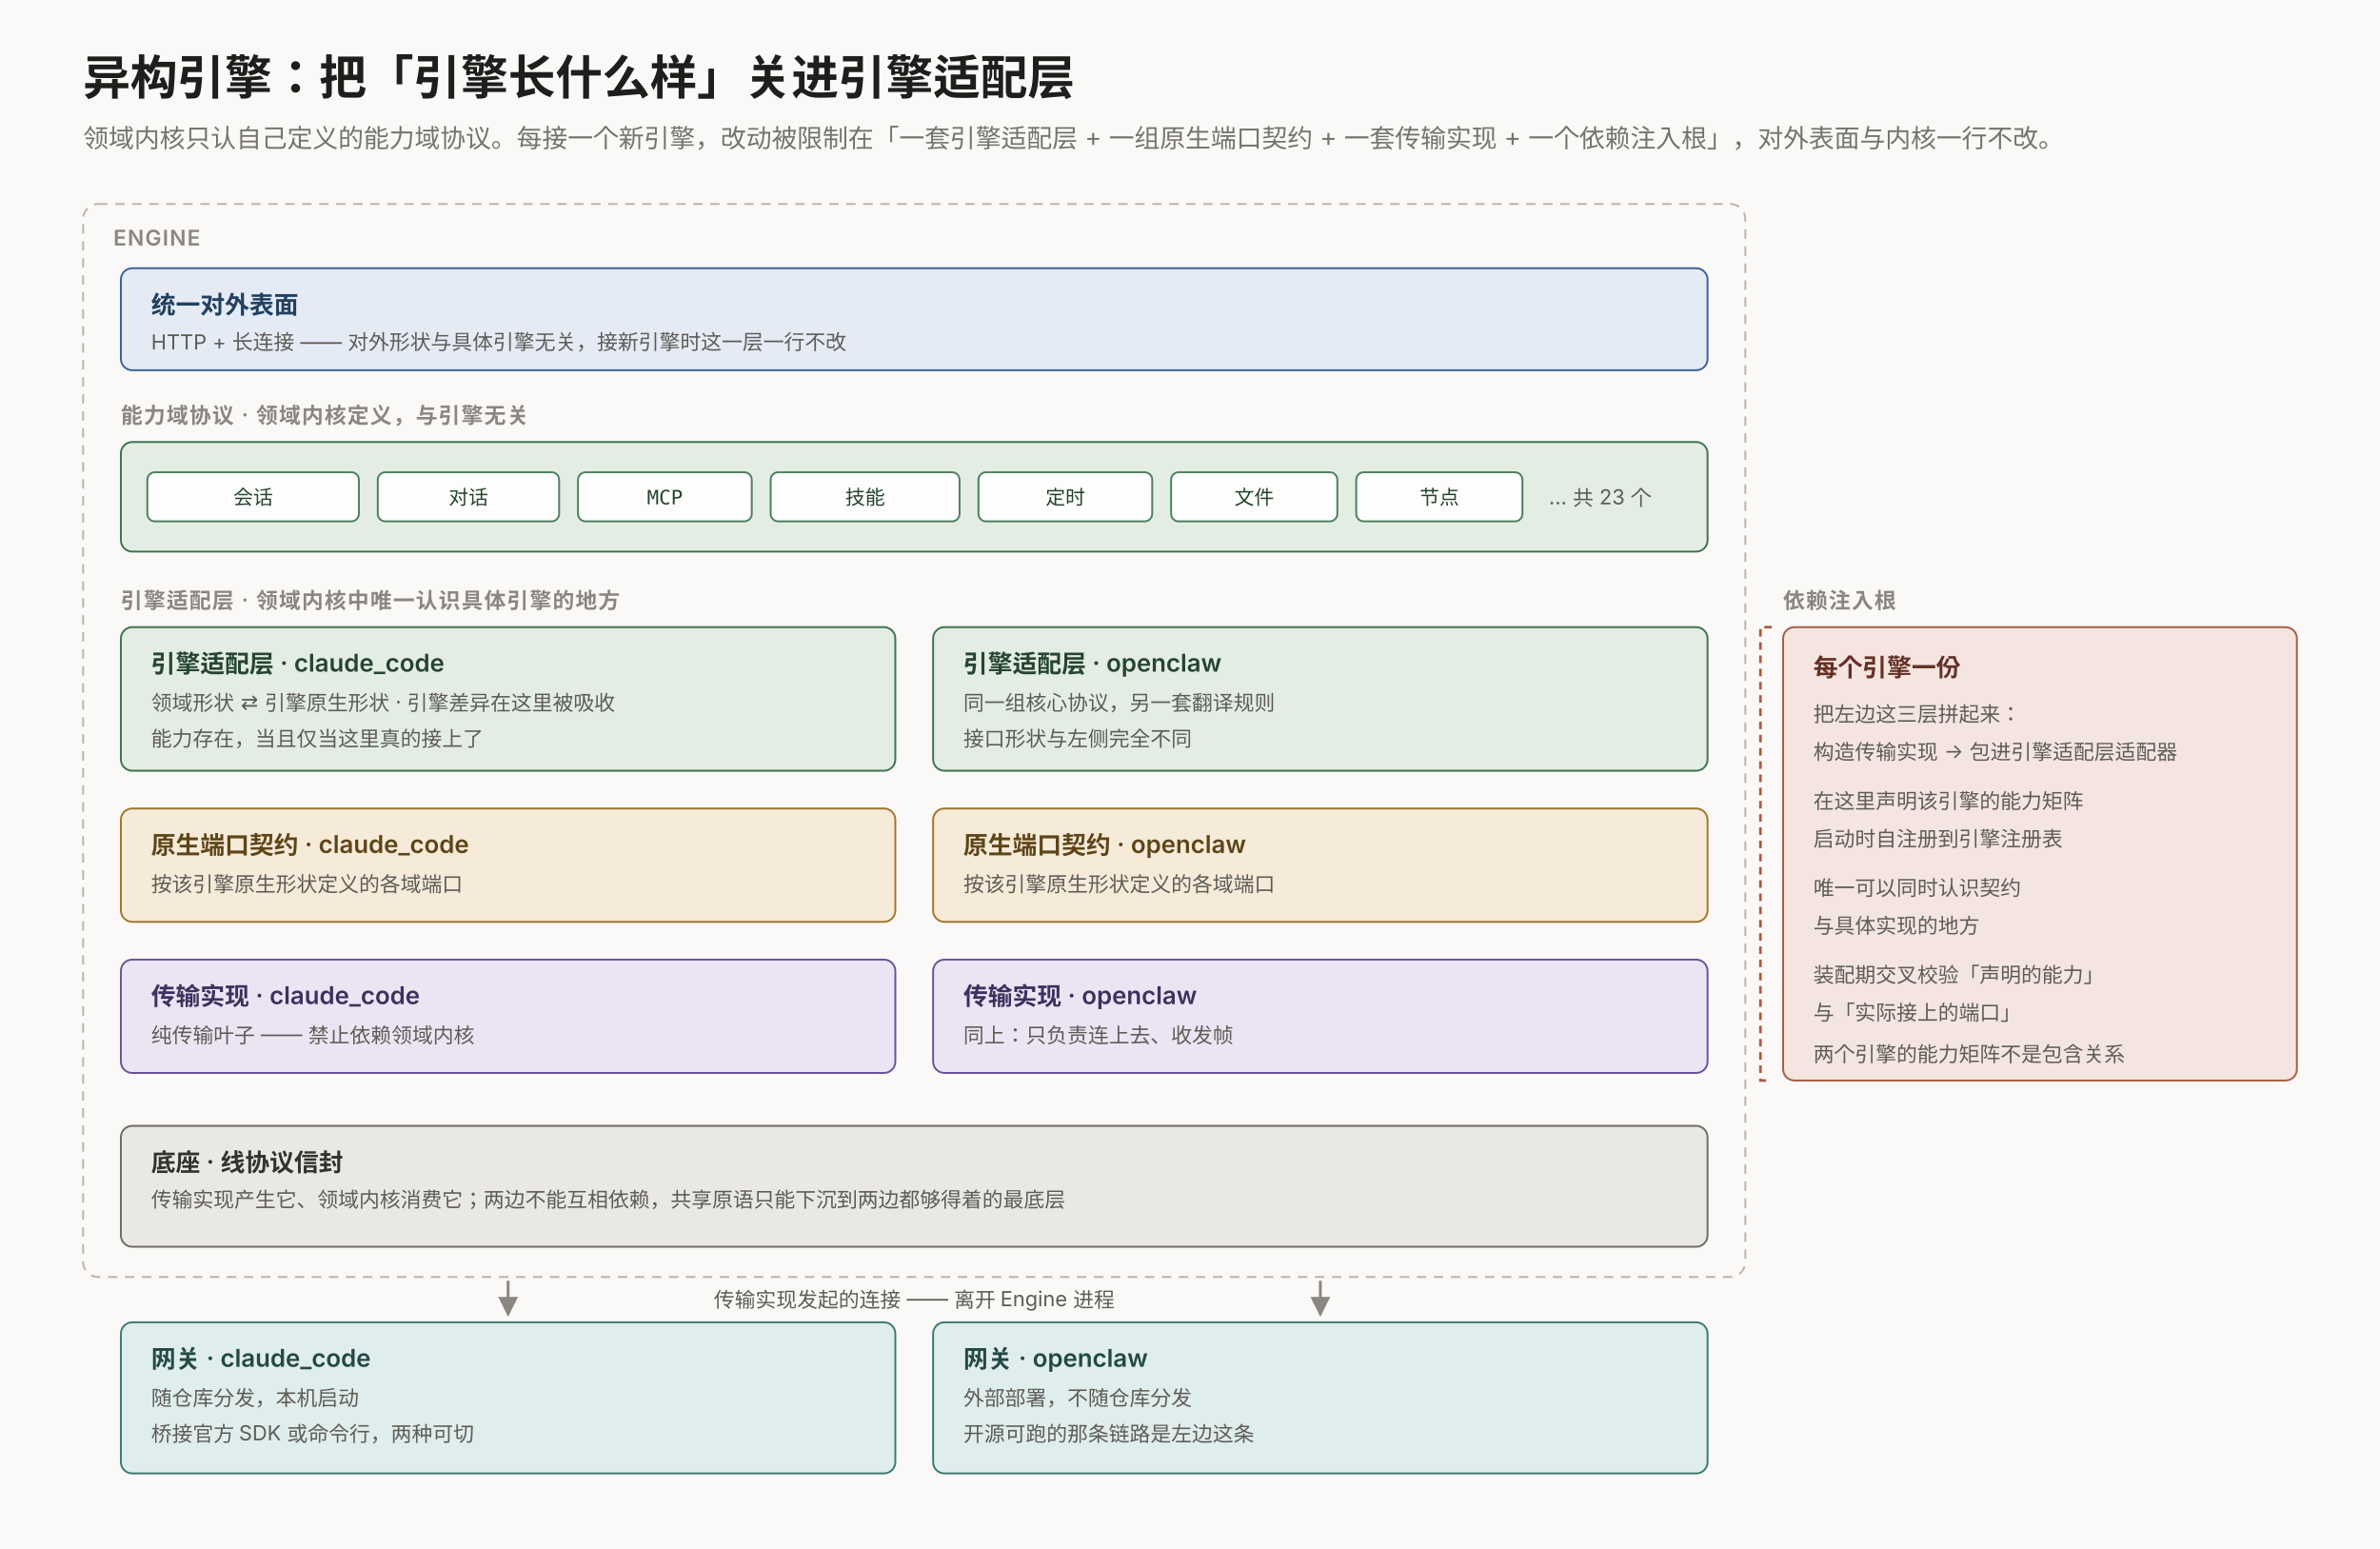
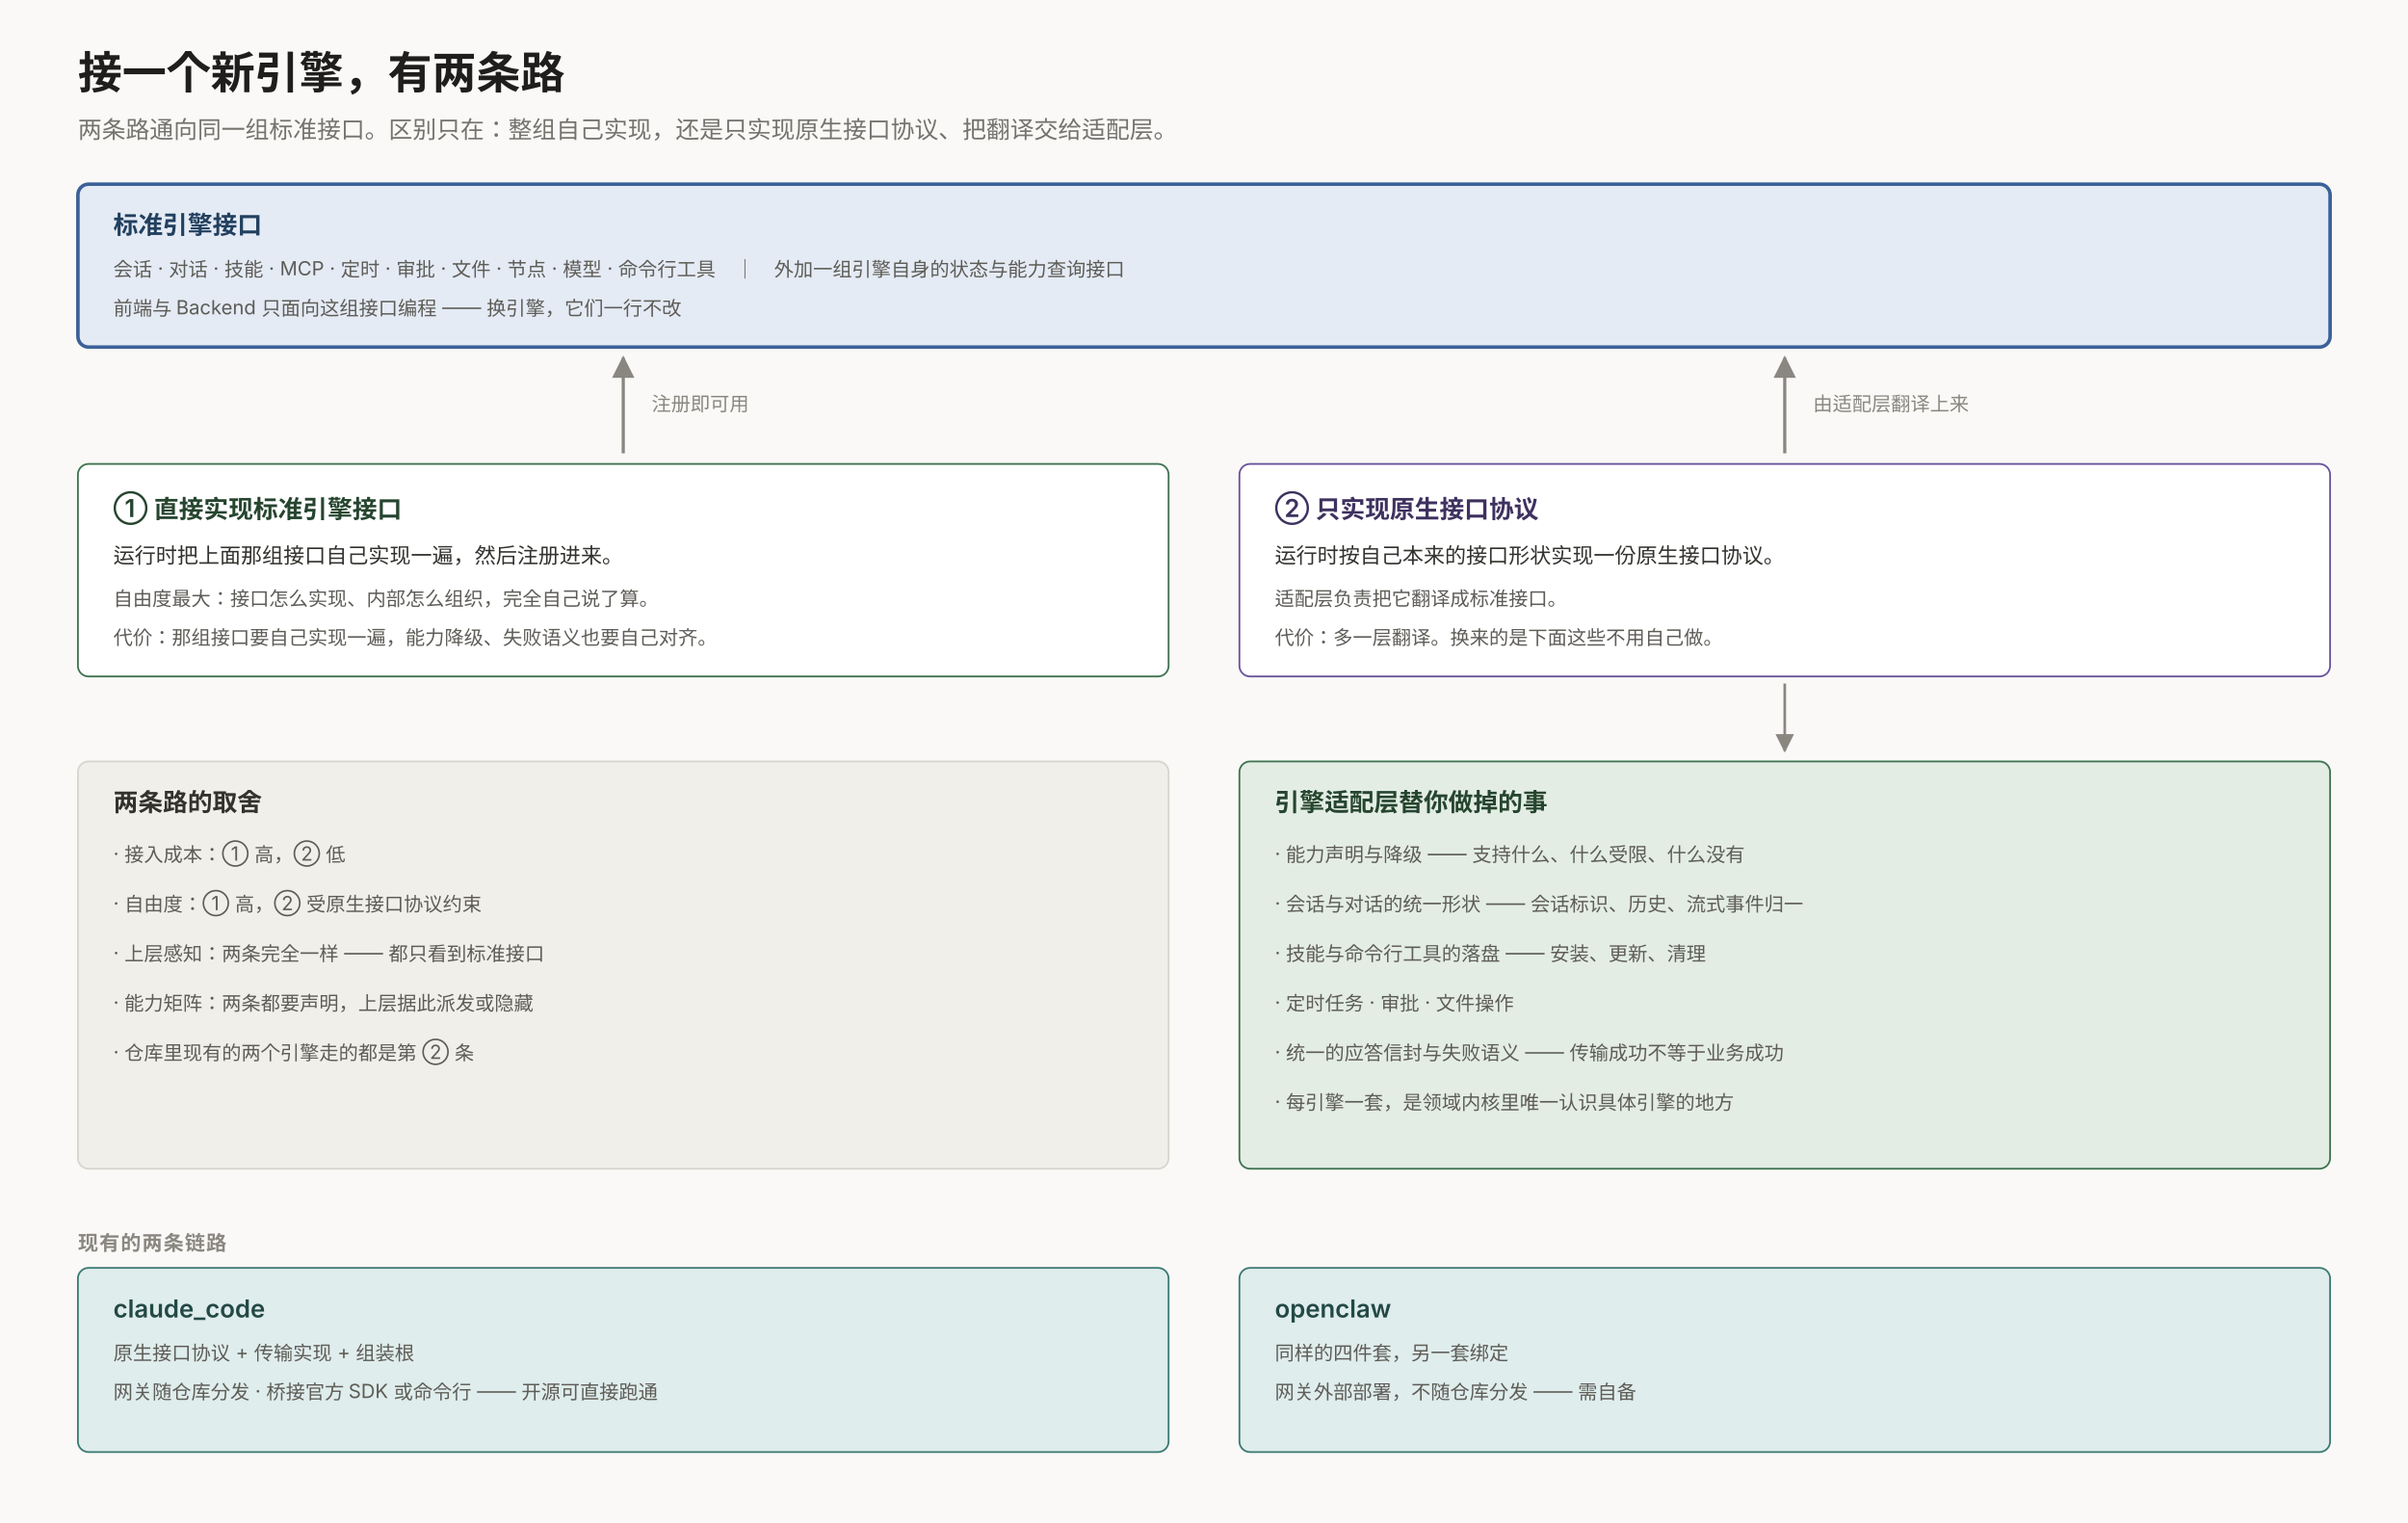
- <svg xmlns="http://www.w3.org/2000/svg" viewBox="0 0 1260 820" width="1260" height="820" role="img" aria-label="异构引擎引擎适配层架构">
+ <svg xmlns="http://www.w3.org/2000/svg" viewBox="0 0 1360 860" width="1360" height="860" role="img" aria-label="two onboarding paths for an engine">
  <style>
    .t{font-family:-apple-system,BlinkMacSystemFont,"Segoe UI","PingFang SC","Hiragino Sans GB","Microsoft YaHei","Noto Sans SC",sans-serif}
-     .m{font-family:"SF Mono","JetBrains Mono",Menlo,Consolas,monospace}
    .title{font-size:25px;font-weight:600;fill:#1F1E1C}
    .sub{font-size:13.5px;fill:#75736E}
-     .bt{font-size:13px;font-weight:600}
-     .bm{font-size:11.5px}
+     .bt{font-size:14px;font-weight:600}
+     .bm{font-size:12px;fill:#33322E}
    .bd{font-size:11px;fill:#5E5C57}
    .lbl{font-size:11.5px;font-weight:600;fill:#8A8781;letter-spacing:.05em}
    .chip{font-size:10.5px}
+     .arw{font-size:11px;fill:#8A8781}
  </style>
-   <rect width="1260" height="820" fill="#FAF9F7" />
+   <rect width="1360" height="860" fill="#FAF9F7" />
  <defs>
-     <marker id="b1" viewBox="0 0 10 10" refX="9" refY="5" markerWidth="7" markerHeight="7" orient="auto">
+     <marker id="m" viewBox="0 0 10 10" refX="9" refY="5" markerWidth="7" markerHeight="7" orient="auto">
      <path d="M 0 0 L 10 5 L 0 10 z" fill="#8A8781" />
    </marker>
  </defs>
  <g class="t">
-     <text x="44" y="50" class="title">异构引擎：把「引擎长什么样」关进引擎适配层</text>
-     <text x="44" y="78" class="sub">领域内核只认自己定义的能力域协议。每接一个新引擎，改动被限制在「一套引擎适配层 + 一组原生端口契约 + 一套传输实现 + 一个依赖注入根」，对外表面与内核一行不改。</text>
-     <rect x="44" y="108" width="880" height="568" rx="8" fill="none" stroke="#B9B5AD" stroke-dasharray="5 4" />
-     <text x="60" y="130" class="lbl">ENGINE</text>
-     <rect x="64" y="142" width="840" height="54" rx="6" fill="#E4EBF5" stroke="#3C6198" />
-     <text x="80" y="166" class="bt" fill="#22405F">统一对外表面</text>
-     <text x="80" y="185" class="bd">HTTP + 长连接 —— 对外形状与具体引擎无关，接新引擎时这一层一行不改</text>
-     <text x="64" y="224" class="lbl">能力域协议 · 领域内核定义，与引擎无关</text>
-     <rect x="64" y="234" width="840" height="58" rx="6" fill="#E3EDE4" stroke="#3F7350" />
-     <g class="m chip" fill="#26452F">
-       <rect x="78" y="250" width="112" height="26" rx="4" fill="#FFFFFF" stroke="#3F7350" opacity="0.9" />
-       <text x="134" y="267" text-anchor="middle">会话</text>
-       <rect x="200" y="250" width="96" height="26" rx="4" fill="#FFFFFF" stroke="#3F7350" opacity="0.9" />
-       <text x="248" y="267" text-anchor="middle">对话</text>
-       <rect x="306" y="250" width="92" height="26" rx="4" fill="#FFFFFF" stroke="#3F7350" opacity="0.9" />
-       <text x="352" y="267" text-anchor="middle">MCP</text>
-       <rect x="408" y="250" width="100" height="26" rx="4" fill="#FFFFFF" stroke="#3F7350" opacity="0.9" />
-       <text x="458" y="267" text-anchor="middle">技能</text>
-       <rect x="518" y="250" width="92" height="26" rx="4" fill="#FFFFFF" stroke="#3F7350" opacity="0.9" />
-       <text x="564" y="267" text-anchor="middle">定时</text>
-       <rect x="620" y="250" width="88" height="26" rx="4" fill="#FFFFFF" stroke="#3F7350" opacity="0.9" />
-       <text x="664" y="267" text-anchor="middle">文件</text>
-       <rect x="718" y="250" width="88" height="26" rx="4" fill="#FFFFFF" stroke="#3F7350" opacity="0.9" />
-       <text x="762" y="267" text-anchor="middle">节点</text>
-     </g>
-     <text x="820" y="267" class="bd">… 共 23 个</text>
-     <text x="64" y="322" class="lbl">引擎适配层 · 领域内核中唯一认识具体引擎的地方</text>
-     <rect x="64" y="332" width="410" height="76" rx="6" fill="#E3EDE4" stroke="#3F7350" />
-     <text x="80" y="356" class="bt" fill="#26452F">引擎适配层 · claude_code</text>
-     <text x="80" y="376" class="bd">领域形状 ⇄ 引擎原生形状 · 引擎差异在这里被吸收</text>
-     <text x="80" y="395" class="bd">能力存在，当且仅当这里真的接上了</text>
-     <rect x="494" y="332" width="410" height="76" rx="6" fill="#E3EDE4" stroke="#3F7350" />
-     <text x="510" y="356" class="bt" fill="#26452F">引擎适配层 · openclaw</text>
-     <text x="510" y="376" class="bd">同一组核心协议，另一套翻译规则</text>
-     <text x="510" y="395" class="bd">接口形状与左侧完全不同</text>
-     <rect x="64" y="428" width="410" height="60" rx="6" fill="#F6EBD8" stroke="#A1762E" />
-     <text x="80" y="452" class="bt" fill="#5E4519">原生端口契约 · claude_code</text>
-     <text x="80" y="472" class="bd">按该引擎原生形状定义的各域端口</text>
-     <rect x="494" y="428" width="410" height="60" rx="6" fill="#F6EBD8" stroke="#A1762E" />
-     <text x="510" y="452" class="bt" fill="#5E4519">原生端口契约 · openclaw</text>
-     <text x="510" y="472" class="bd">按该引擎原生形状定义的各域端口</text>
-     <rect x="64" y="508" width="410" height="60" rx="6" fill="#EBE5F3" stroke="#69539B" />
-     <text x="80" y="532" class="bt" fill="#3E315F">传输实现 · claude_code</text>
-     <text x="80" y="552" class="bd">纯传输叶子 —— 禁止依赖领域内核</text>
-     <rect x="494" y="508" width="410" height="60" rx="6" fill="#EBE5F3" stroke="#69539B" />
-     <text x="510" y="532" class="bt" fill="#3E315F">传输实现 · openclaw</text>
-     <text x="510" y="552" class="bd">同上：只负责连上去、收发帧</text>
-     <rect x="64" y="596" width="840" height="64" rx="6" fill="#E9E8E5" stroke="#6E6C66" />
-     <text x="80" y="620" class="bt" fill="#33322E">底座 · 线协议信封</text>
-     <text x="80" y="639" class="bd">传输实现产生它、领域内核消费它；两边不能互相依赖，共享原语只能下沉到两边都够得着的最底层</text>
-     <text x="944" y="322" class="lbl">依赖注入根</text>
-     <path d="M 938 332 L 932 332 L 932 572 L 938 572" fill="none" stroke="#A85C47" stroke-width="1.4" stroke-dasharray="4 3" />
-     <rect x="944" y="332" width="272" height="240" rx="6" fill="#F5E5E0" stroke="#A85C47" />
-     <text x="960" y="358" class="bt" fill="#643127">每个引擎一份</text>
-     <text x="960" y="382" class="bd">把左边这三层拼起来：</text>
-     <text x="960" y="402" class="bd">构造传输实现 → 包进引擎适配层适配器</text>
-     <text x="960" y="428" class="bd">在这里声明该引擎的能力矩阵</text>
-     <text x="960" y="448" class="bd">启动时自注册到引擎注册表</text>
-     <text x="960" y="474" class="bd">唯一可以同时认识契约</text>
-     <text x="960" y="494" class="bd">与具体实现的地方</text>
-     <text x="960" y="520" class="bd">装配期交叉校验「声明的能力」</text>
-     <text x="960" y="540" class="bd">与「实际接上的端口」</text>
-     <text x="960" y="562" class="bd">两个引擎的能力矩阵不是包含关系</text>
-     <line x1="269" y1="678" x2="269" y2="696" stroke="#8A8781" stroke-width="1.5" marker-end="url(#b1)" />
-     <line x1="699" y1="678" x2="699" y2="696" stroke="#8A8781" stroke-width="1.5" marker-end="url(#b1)" />
-     <text x="484" y="692" class="bd" text-anchor="middle">传输实现发起的连接 —— 离开 Engine 进程</text>
-     <rect x="64" y="700" width="410" height="80" rx="6" fill="#DFEDEC" stroke="#3B7A73" />
-     <text x="80" y="724" class="bt" fill="#234945">网关 · claude_code</text>
-     <text x="80" y="744" class="bd">随仓库分发，本机启动</text>
-     <text x="80" y="763" class="bd">桥接官方 SDK 或命令行，两种可切</text>
-     <rect x="494" y="700" width="410" height="80" rx="6" fill="#DFEDEC" stroke="#3B7A73" />
-     <text x="510" y="724" class="bt" fill="#234945">网关 · openclaw</text>
-     <text x="510" y="744" class="bd">外部部署，不随仓库分发</text>
-     <text x="510" y="763" class="bd">开源可跑的那条链路是左边这条</text>
+     <text x="44" y="50" class="title">接一个新引擎，有两条路</text>
+     <text x="44" y="78" class="sub">两条路通向同一组标准接口。区别只在：整组自己实现，还是只实现原生接口协议、把翻译交给适配层。</text>
+     <rect x="44" y="104" width="1272" height="92" rx="6" fill="#E4EBF5" stroke="#3C6198" stroke-width="2" />
+     <text x="64" y="132" class="bt" fill="#22405F">标准引擎接口</text>
+     <text x="64" y="156" class="bd">会话 · 对话 · 技能 · MCP · 定时 · 审批 · 文件 · 节点 · 模型 · 命令行工具　｜　外加一组引擎自身的状态与能力查询接口</text>
+     <text x="64" y="178" class="bd">前端与 Backend 只面向这组接口编程 —— 换引擎，它们一行不改</text>
+     <line x1="352" y1="256" x2="352" y2="202" stroke="#8A8781" stroke-width="1.8" marker-end="url(#m)" />
+     <line x1="1008" y1="256" x2="1008" y2="202" stroke="#8A8781" stroke-width="1.8" marker-end="url(#m)" />
+     <text x="368" y="232" class="arw">注册即可用</text>
+     <text x="1024" y="232" class="arw">由适配层翻译上来</text>
+     <rect x="44" y="262" width="616" height="120" rx="6" fill="#FFFFFF" stroke="#3F7350" />
+     <text x="64" y="292" class="bt" fill="#26452F">① 直接实现标准引擎接口</text>
+     <text x="64" y="318" class="bm">运行时把上面那组接口自己实现一遍，然后注册进来。</text>
+     <text x="64" y="342" class="bd">自由度最大：接口怎么实现、内部怎么组织，完全自己说了算。</text>
+     <text x="64" y="364" class="bd">代价：那组接口要自己实现一遍，能力降级、失败语义也要自己对齐。</text>
+     <rect x="700" y="262" width="616" height="120" rx="6" fill="#FFFFFF" stroke="#69539B" />
+     <text x="720" y="292" class="bt" fill="#3E315F">② 只实现原生接口协议</text>
+     <text x="720" y="318" class="bm">运行时按自己本来的接口形状实现一份原生接口协议。</text>
+     <text x="720" y="342" class="bd">适配层负责把它翻译成标准接口。</text>
+     <text x="720" y="364" class="bd">代价：多一层翻译。换来的是下面这些不用自己做。</text>
+     <line x1="1008" y1="386" x2="1008" y2="424" stroke="#8A8781" stroke-width="1.5" marker-end="url(#m)" />
+     <rect x="700" y="430" width="616" height="230" rx="6" fill="#E3EDE4" stroke="#3F7350" />
+     <text x="720" y="458" class="bt" fill="#26452F">引擎适配层替你做掉的事</text>
+     <text x="720" y="486" class="bd">· 能力声明与降级 —— 支持什么、什么受限、什么没有</text>
+     <text x="720" y="514" class="bd">· 会话与对话的统一形状 —— 会话标识、历史、流式事件归一</text>
+     <text x="720" y="542" class="bd">· 技能与命令行工具的落盘 —— 安装、更新、清理</text>
+     <text x="720" y="570" class="bd">· 定时任务 · 审批 · 文件操作</text>
+     <text x="720" y="598" class="bd">· 统一的应答信封与失败语义 —— 传输成功不等于业务成功</text>
+     <text x="720" y="626" class="bd">· 每引擎一套，是领域内核里唯一认识具体引擎的地方</text>
+     <rect x="44" y="430" width="616" height="230" rx="6" fill="#F1EFEA" stroke="#D8D5CF" />
+     <text x="64" y="458" class="bt" fill="#33322E">两条路的取舍</text>
+     <text x="64" y="486" class="bd">· 接入成本：① 高，② 低</text>
+     <text x="64" y="514" class="bd">· 自由度：① 高，② 受原生接口协议约束</text>
+     <text x="64" y="542" class="bd">· 上层感知：两条完全一样 —— 都只看到标准接口</text>
+     <text x="64" y="570" class="bd">· 能力矩阵：两条都要声明，上层据此派发或隐藏</text>
+     <text x="64" y="598" class="bd">· 仓库里现有的两个引擎走的都是第 ② 条</text>
+     <text x="44" y="706" class="lbl">现有的两条链路</text>
+     <rect x="44" y="716" width="616" height="104" rx="6" fill="#DFEDEC" stroke="#3B7A73" />
+     <text x="64" y="744" class="bt" fill="#234945">claude_code</text>
+     <text x="64" y="768" class="bd">原生接口协议 + 传输实现 + 组装根</text>
+     <text x="64" y="790" class="bd">网关随仓库分发 · 桥接官方 SDK 或命令行 —— 开源可直接跑通</text>
+     <rect x="700" y="716" width="616" height="104" rx="6" fill="#DFEDEC" stroke="#3B7A73" />
+     <text x="720" y="744" class="bt" fill="#234945">openclaw</text>
+     <text x="720" y="768" class="bd">同样的四件套，另一套绑定</text>
+     <text x="720" y="790" class="bd">网关外部部署，不随仓库分发 —— 需自备</text>
  </g>
</svg>
